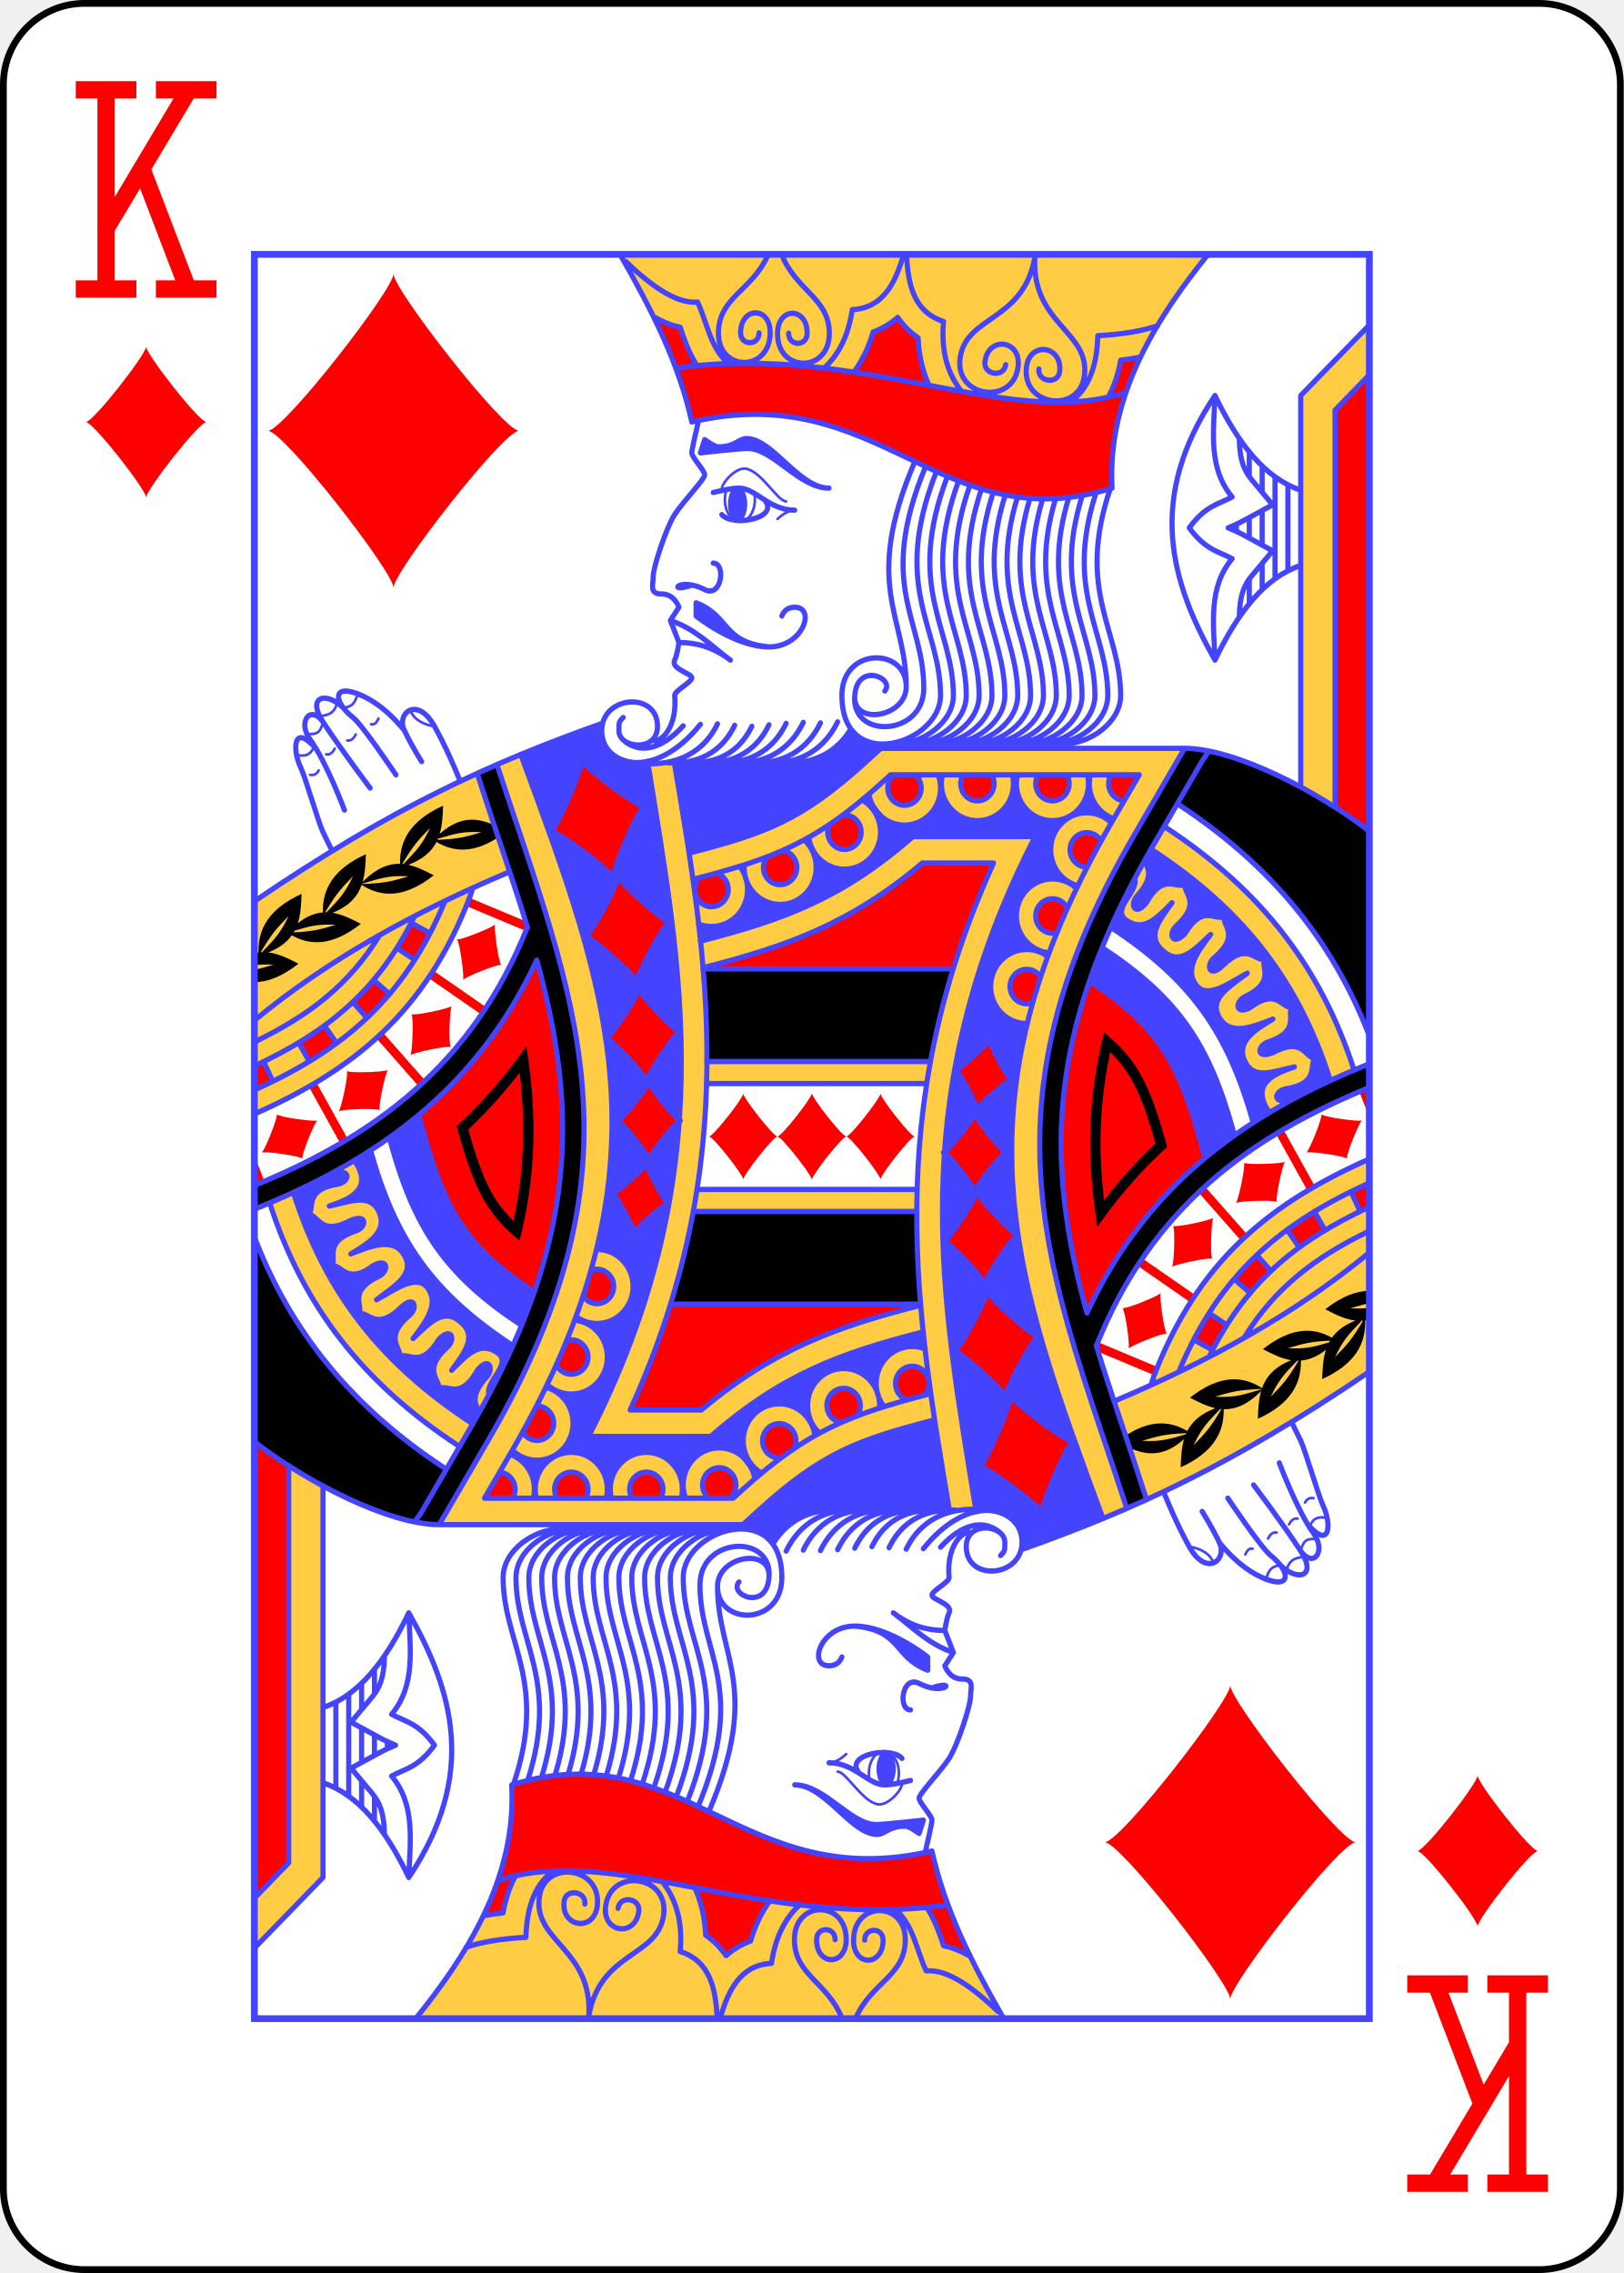
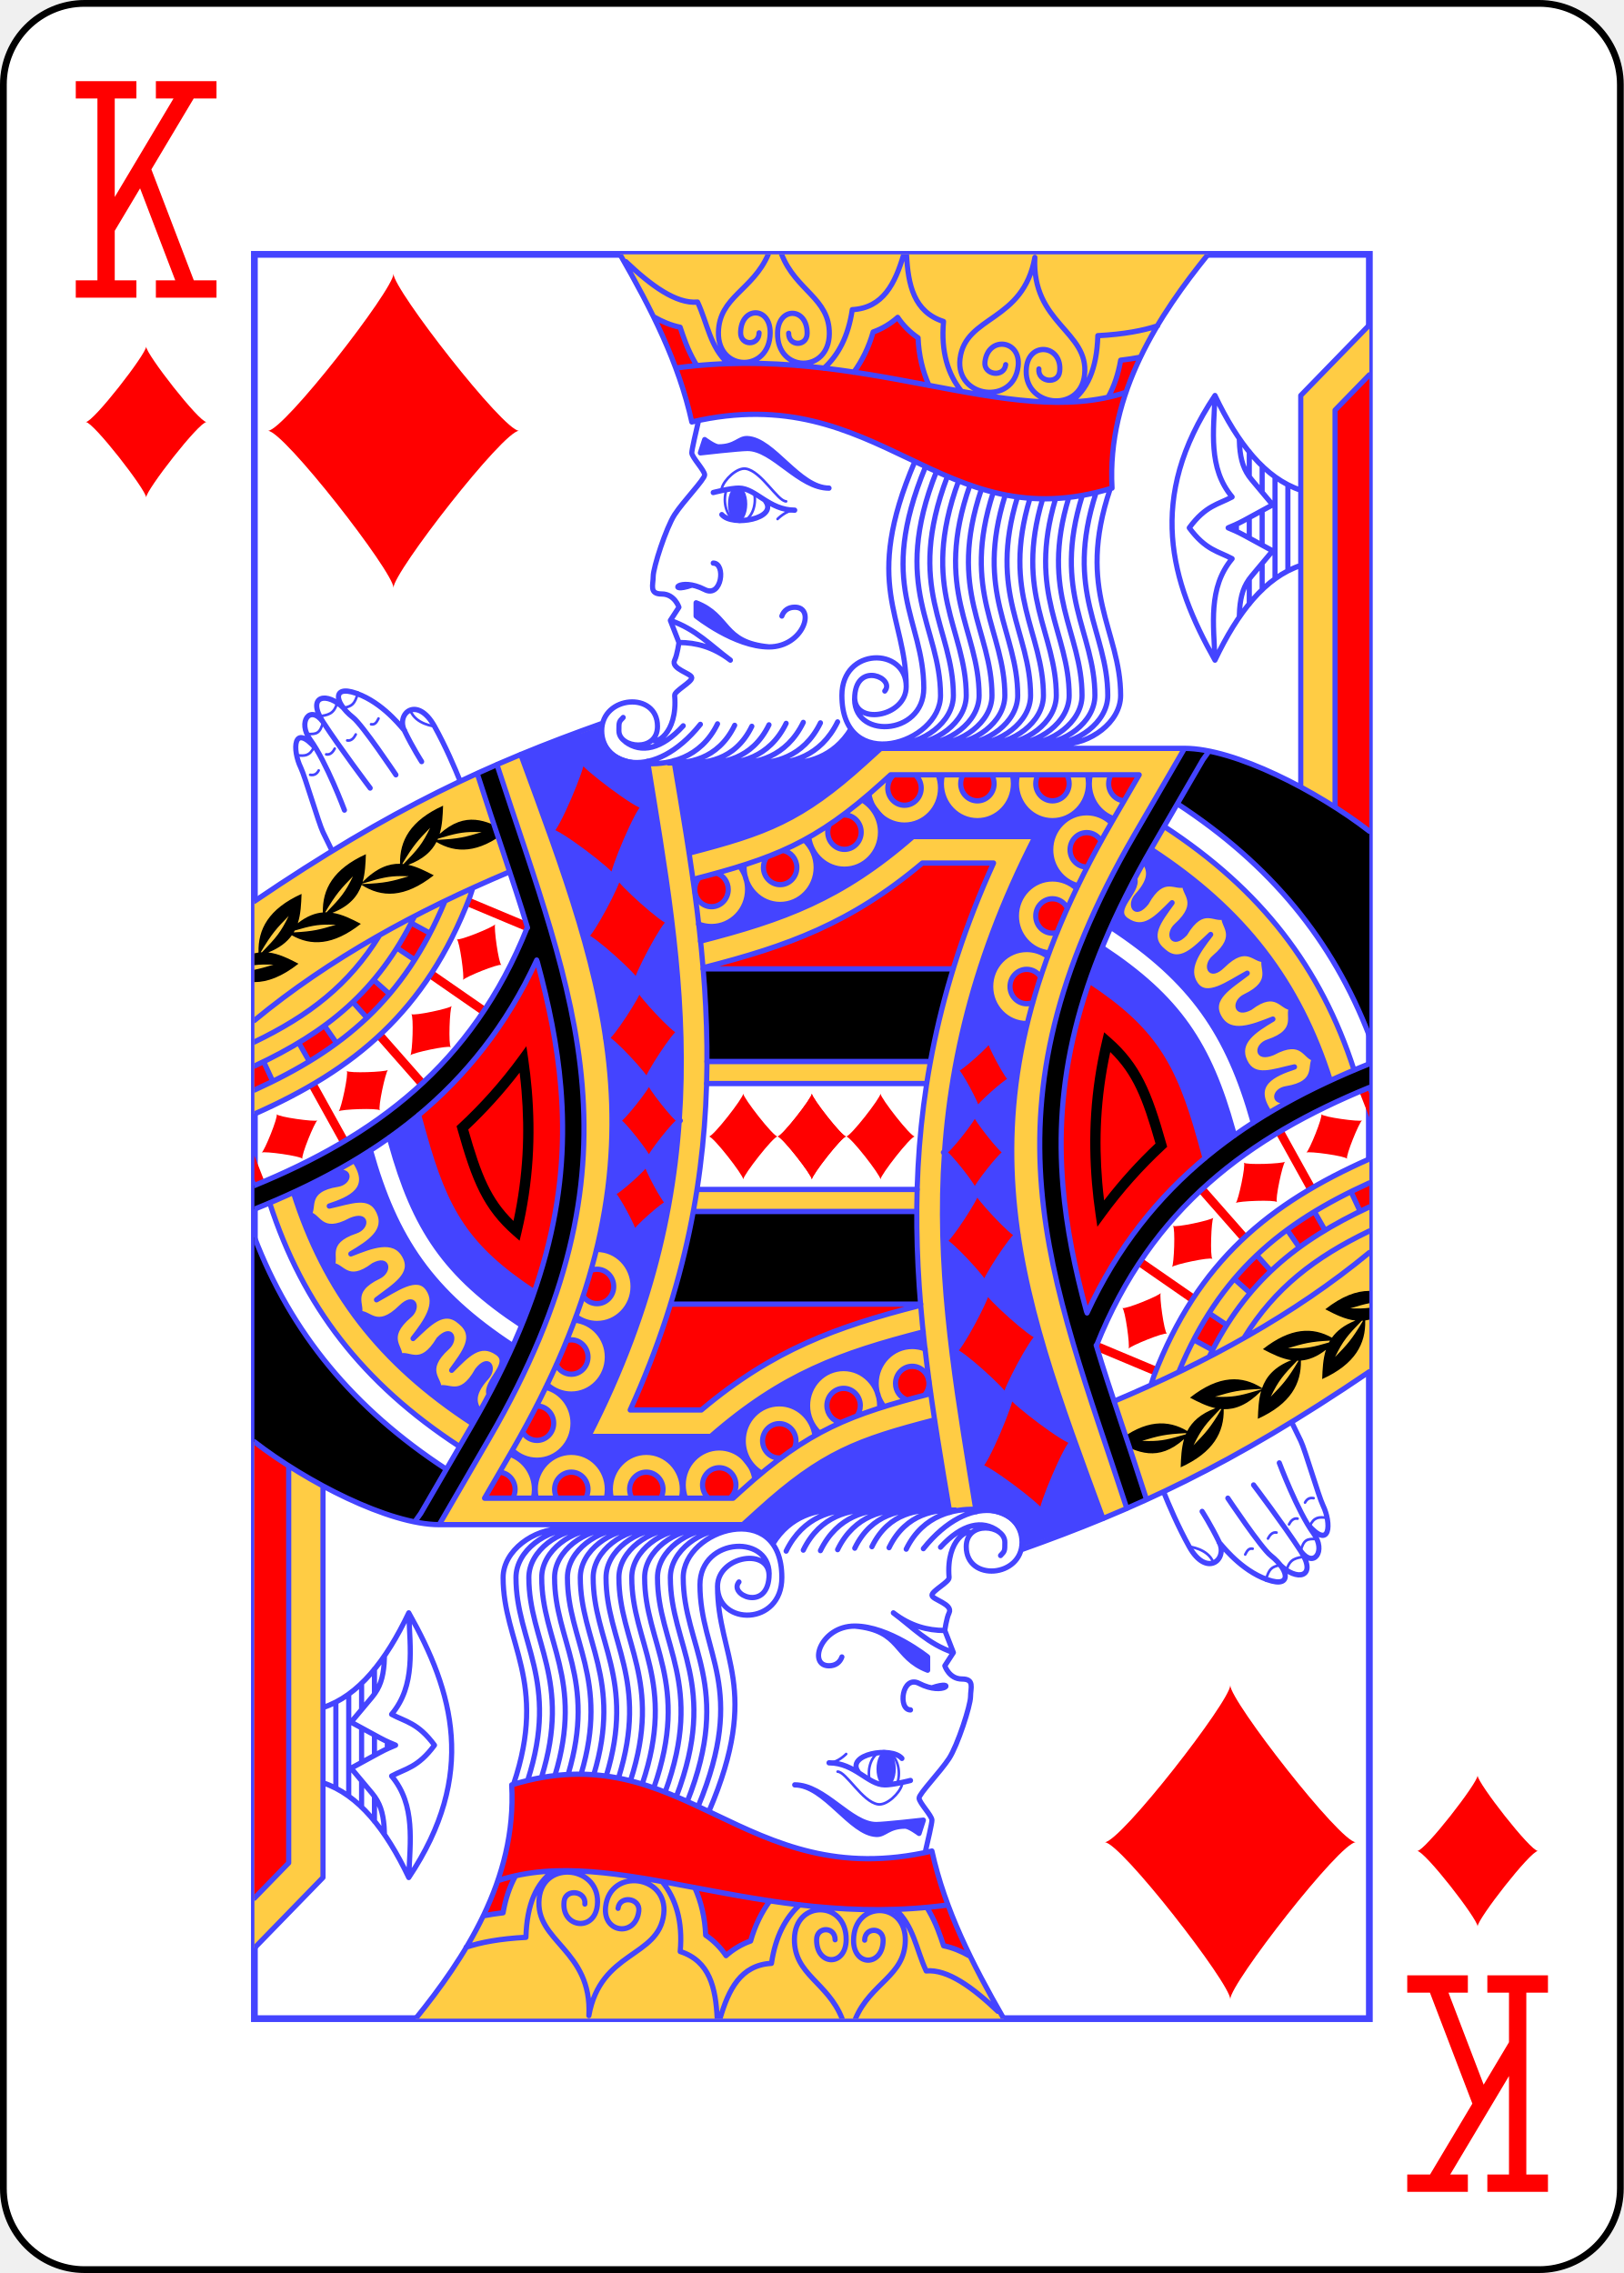
- <svg xmlns="http://www.w3.org/2000/svg" xmlns:xlink="http://www.w3.org/1999/xlink" class="card" face="KD" height="3.5in" preserveAspectRatio="none" viewBox="-120 -168 240 336" width="2.5in">
+ <svg xmlns="http://www.w3.org/2000/svg" xmlns:xlink="http://www.w3.org/1999/xlink" class="card king" face="KD" height="3.5in" preserveAspectRatio="none" viewBox="-120 -168 240 336" width="2.5in">
  <defs>
+     <symbol id="SDK" viewBox="-600 -600 1200 1200" preserveAspectRatio="xMinYMid">
+       <path d="M-400 0C-350 0 0 -450 0 -500C0 -450 350 0 400 0C350 0 0 450 0 500C0 450 -350 0 -400 0Z" fill="red" />
+     </symbol>
    <symbol id="VDK" viewBox="-500 -500 1000 1000" preserveAspectRatio="xMinYMid">
      <path d="M-285 -460L-85 -460M-185 -460L-185 460M-285 460L-85 460M85 -460L285 -460M185 -440L-170 155M85 460L285 460M185 440L-10 -70" stroke="red" stroke-width="80" stroke-linecap="square" stroke-miterlimit="1.5" fill="none" />
-     </symbol>
-     <symbol id="SDK" viewBox="-600 -600 1200 1200" preserveAspectRatio="xMinYMid">
-       <path d="M-400 0C-350 0 0 -450 0 -500C0 -450 350 0 400 0C350 0 0 450 0 500C0 450 -350 0 -400 0Z" fill="red" />
    </symbol>
    <symbol id="DK6" preserveAspectRatio="none" viewBox="0 0 1300 2000">
      <path stroke="#44F" stroke-linecap="round" stroke-linejoin="round" stroke-width="3" fill="none" d="M545,265c2.64,-9.531 17.644,-23.57 27.903,-22.032C591.207,245.713 610,280 620,280M630,290c-10,0 -20,10 -20,10M583.008,271.841c0.353,1.98 0.541,4.055 0.541,6.192 0,13.807 -7.835,25 -17.5,25 -9.665,0 -17.5,-11.193 -17.5,-25 0,-4.428 0.806,-8.588 2.22,-12.196M120.802,496.815c-3.725,13.385 -7.12,15.266 -16.172,17.234M96.463,508.491c-3.725,13.385 -11.329,13.379 -20.381,15.348M80.207,529.943c-3.725,13.385 -7.7,14.104 -18.204,13.751M69.59,558.281c-5.031,10.627 -11.039,10.476 -19.656,9.542M181.952,517.242C188.179,532.903 210,535 210,535M65,590c4.797,0.895 7.937,-1.11 10,-5M108.204,551.026c4.797,0.895 7.937,-2.906 10,-6.796M65,590c4.797,0.895 7.937,-1.11 10,-5M136.026,532.691c4.797,0.895 6.654,-2.65 8.717,-6.539M83.686,566.814c4.797,0.895 7.937,-2.65 10,-6.539" />
      <use xlink:href="#SDK" height="120" width="120" transform="translate(650,1000)scale(1,0.972)rotate(0)translate(-60,-60)" />
      <use xlink:href="#SDK" height="120" width="120" transform="translate(570,1000)scale(1,0.972)rotate(0)translate(-60,-60)" />
      <use xlink:href="#SDK" height="170" width="170" transform="translate(400,640)scale(1,0.972)rotate(-15)translate(-85,-85)" stroke="#44F" stroke-width="42.352" stroke-linejoin="round" stroke-linecap="round" />
      <use xlink:href="#SDK" height="150" width="150" transform="translate(435,765)scale(1,0.972)rotate(-10)translate(-75,-75)" stroke="#44F" stroke-width="48" stroke-linejoin="round" stroke-linecap="round" />
      <use xlink:href="#SDK" height="130" width="130" transform="translate(453,885)scale(1,0.972)rotate(-5)translate(-65,-65)" stroke="#44F" stroke-width="55.384" stroke-linejoin="round" stroke-linecap="round" />
      <use xlink:href="#SDK" height="110" width="110" transform="translate(460,982)scale(1,0.972)rotate(0)translate(-55,-55)" stroke="#44F" stroke-width="65.454" stroke-linejoin="round" stroke-linecap="round" />
      <use xlink:href="#SDK" height="100" width="100" transform="translate(450,1070)scale(1,0.972)rotate(10)translate(-50,-50)" stroke="#44F" stroke-width="72" stroke-linejoin="round" stroke-linecap="round" />
      <use xlink:href="#SDK" height="90" width="90" transform="translate(1259,1000)scale(1,0.972)rotate(60)translate(-45,-45)" />
      <use xlink:href="#SDK" height="90" width="90" transform="translate(1173,1052)scale(1,0.972)rotate(50)translate(-45,-45)" />
      <use xlink:href="#SDK" height="90" width="90" transform="translate(1094,1120)scale(1,0.972)rotate(40)translate(-45,-45)" />
      <use xlink:href="#SDK" height="90" width="90" transform="translate(1038,1209)scale(1,0.972)rotate(30)translate(-45,-45)" />
    </symbol>
    <symbol id="DK5" preserveAspectRatio="none" viewBox="0 0 1300 2000">
      <path stroke="#44F" stroke-linecap="round" stroke-linejoin="round" stroke-width="6" fill="none" d="M1205,261.182v97.637M1190,252.129V367.871M1175,350.311v29.996M1175,290.406l-10e-5,39.187M1175,239.693v29.996M1160,368.373v27.984M1160,298.355l10e-5,23.289M1160,223.643v27.984M1145,305.873v8.254M520.134,778.543C616.396,754.406 684.392,730.935 767.926,660h142.395c-156.787,297.276 -107.906,528.857 -68.797,765.254M525.766,808.059C620.591,784.352 694.855,758.784 778.836,690h83.006c-131.846,281.901 -89.778,512.978 -51.069,736.045M989.366,1432.945C889.254,1168.199 806.638,966.909 1000.051,642.941L1031.658,590H741.766l-9.922,8.756C653.494,667.888 603.995,685.13 511.713,708.48M1017.097,1421.323C928.021,1156.019 838.469,972.117 1025.811,658.32L1084.508,560H730.424l-18.43,16.26c-74.361,65.612 -115.843,79.924 -204.671,102.393M426.291,0.007C462.762,61.82 494.762,122.796 510,190 730,140 800,325 1000,265 993.852,157.297 1056.123,67.145 1111.966,-0.018M614.759,0.032C631.487,41.41 670.706,49.677 670.34,90.06c-0.408,44.997 -60.979,44.224 -60.335,-0.77 0.435,-30.41 34.906,-29.556 34.477,0.44 -0.215,14.998 -21.763,14.723 -21.548,-0.275M599.096,0.044C581.146,40.794 541.84,48.101 541.051,88.41c-0.88,44.991 59.691,45.764 60.335,0.77 0.435,-30.41 -34.048,-30.436 -34.477,-0.44 -0.215,14.998 21.333,15.273 21.548,0.275M910,3.41c-3.958,75.052 63.504,83.571 57.94,133.177 -5.014,44.699 -73.043,36.172 -67.764,-8.495 3.568,-30.189 42.241,-24.924 38.722,4.854 -1.76,14.889 -25.961,11.855 -24.201,-3.034M910,3.41C896.361,77.248 828.885,68.851 822.732,118.383c-5.544,44.633 62.485,53.162 67.764,8.495 3.568,-30.189 -35.203,-34.632 -38.722,-4.854 -1.76,14.889 22.442,17.923 24.201,3.034M491.884,128.804C710,100 880,200 1015.604,156.595M995.411,161.923C1002.408,149.77 1007.254,135.659 1010,120c8.271,-0.945 15.987,-2.113 23.204,-3.475M951.488,167.374c19.219,-13.488 30.892,-37.153 31.903,-75.195 30.425,-1.548 52.501,-5.644 69.805,-11.195M466.519,71.255c9.446,5.241 19.354,9.279 29.914,11.366 3.985,11.503 8.452,24.997 17.213,39.74 0.763,1.283 1.566,2.56 2.409,3.829M552.628,123.893C531.219,105.072 528.495,78.759 516.729,54.105 491.699,56.297 462.178,35.159 433.183,8.316M698.804,133.696c9.723,-12.91 17.517,-28.178 22.597,-45.676 10.847,-3.769 20.57,-9.546 28.66,-16.604 6.148,8.853 14.187,16.87 23.799,23.219 0.785,19.912 5.349,38.047 12.742,53.992M757.092,0.052C747.112,32.943 733.174,60.761 697.089,62.687 692.459,93.201 680.697,114.38 664.045,129.146M824.538,155.374C808.692,135.989 800.327,110.644 803.527,76.109 768.856,65.234 762.116,34.589 760.381,0.043M0.128,733.28C160.872,627.138 273.947,577.151 405.892,531.565M1084.508,560c58.556,0 155.048,48.393 215.606,93.996M1060.798,648.537c113.096,71.77 182.617,159.57 221.424,276.264M1045.468,674.302c108.824,68.979 172.626,150.486 209.091,262.347M1300.071,886.19C1257.215,777.442 1184.743,691.771 1076.171,622.798M998.735,762.9c94.583,60.402 136.897,120.761 165.899,221.531M988.568,785.964c89.063,57.044 124.762,109.898 152.397,206.618l1.791,6.27M973.923,823.823c78.203,50.361 103.128,90.662 128.581,179.747l5.989,20.963M1045.369,1281.592l3.338,-9.824c51.421,-130.622 135.35,-196.342 251.249,-246.259M1154.091,1227.949c35.812,-56.212 81.928,-90.805 145.814,-120.773M1113.379,1249.43c42.764,-84.642 101.834,-131.066 186.517,-169.544M1077.871,1266.58c47.687,-111.379 119.453,-168.575 222.006,-213.896M970.828,1200.002C1041.668,1050.464 1161.946,971.391 1299.957,917.595M981.741,1237.189C1046.058,1080.041 1161.175,999.873 1299.994,944.443M1002.278,1300.143c108.097,-44.364 209.475,-97.716 297.742,-168.601M970.203,1198.396c-13.491,-48.251 -23.451,-95.134 -27.496,-142.517 -9.688,-113.478 12.898,-231.197 104.568,-384.744l58.697,-98.32 7.089,-9.682M1039.892,1410.606c-19.667,-59.873 -42.017,-121.299 -58.398,-173.96M523.076,810 814.875,810M527.684,915 788.328,915M527.262,940 783.957,940M1113.101,1200.255l20.73,13.447M1142.463,1161.465l18.51,16.033M1168.828,1134.571l16.461,17.846M1204.197,1105.897l14.1,19.81M1236.013,1085.268l12.336,21.066M1278.611,1062.598l10.579,22.262M1095.363,1230.498l21.824,11.578M1220,603.865V160l80,-80M1260,626.748V176.568l39.999,-39.999M1219.982,352.664C1178.5,366.005 1146.587,405.675 1120,460c-1.436,-40.363 -8.306,-82.087 20,-115 -16.063,-8.511 -30.68,-9.463 -50,-35 19.32,-25.537 33.937,-26.489 50,-35 -28.306,-32.913 -21.436,-74.637 -20,-115 26.587,54.325 58.5,93.995 99.982,107.336M1148.301,411.435c0.056,-3.197 0.194,-6.275 0.441,-9.224 1.32,-15.756 4.72,-26.855 14.004,-37.65l24.494,-28.482 -33.195,-17.588c-8.638,-4.577 -14.026,-6.531 -18.703,-8.49 4.677,-1.959 10.065,-3.914 18.703,-8.49l33.195,-17.588 -24.494,-28.482c-9.284,-10.795 -12.684,-21.895 -14.004,-37.65 -0.247,-2.949 -0.385,-6.027 -0.441,-9.224M1120,160c-80.254,116.73 -51.745,210.787 0,300M708.559,618.376A42,42 0 0 1 730,655v0a42,42 0 0 1 -42,42 42,42 0 0 1 -41.598,-36.205M686.029,635.6A19.5,19.5 0 0 1 688,635.5 19.5,19.5 0 0 1 707.5,655 19.5,19.5 0 0 1 688,674.5 19.5,19.5 0 0 1 668.5,655a19.5,19.5 0 0 1 2.091,-8.784M797.229,589.997A42,42 0 0 1 800,605 42,42 0 0 1 758,647 42,42 0 0 1 716.564,611.857M770.453,589.995A19.5,19.5 0 0 1 777.5,605 19.5,19.5 0 0 1 758,624.5 19.5,19.5 0 0 1 738.5,605a19.5,19.5 0 0 1 7.055,-15.012M883.79,589.99A42,42 0 0 1 885,600a42,42 0 0 1 -42,42 42,42 0 0 1 -42,-42 42,42 0 0 1 1.211,-10.012M859.734,589.989A19.5,19.5 0 0 1 862.5,600 19.5,19.5 0 0 1 843,619.5 19.5,19.5 0 0 1 823.5,600a19.5,19.5 0 0 1 2.767,-10.012M971.29,589.99A42,42 0 0 1 972.5,600a42,42 0 0 1 -42,42 42,42 0 0 1 -42,-42 42,42 0 0 1 1.211,-10.012M947.234,589.989A19.5,19.5 0 0 1 950,600 19.5,19.5 0 0 1 930.5,619.5 19.5,19.5 0 0 1 911,600a19.5,19.5 0 0 1 2.767,-10.012M1001.961,639.758A42,42 0 0 1 973.5,600a42,42 0 0 1 1.211,-10.012M1014.087,619.449A19.5,19.5 0 0 1 996,600a19.5,19.5 0 0 1 2.767,-10.012M960.294,715.741A42,42 0 0 1 928.5,675a42,42 0 0 1 42,-42 42,42 0 0 1 28.739,11.372M971.157,694.489A19.5,19.5 0 0 1 970.5,694.5 19.5,19.5 0 0 1 951,675a19.5,19.5 0 0 1 19.5,-19.5 19.5,19.5 0 0 1 16.785,9.575M926.665,791.825A42,42 0 0 1 888.5,750a42,42 0 0 1 42,-42 42,42 0 0 1 28.229,10.901M935.972,768.717A19.5,19.5 0 0 1 930.5,769.5 19.5,19.5 0 0 1 911,750a19.5,19.5 0 0 1 19.5,-19.5 19.5,19.5 0 0 1 17.494,10.885M901.237,871.994A42,42 0 0 1 900.5,872a42,42 0 0 1 -42,-42 42,42 0 0 1 42,-42 42,42 0 0 1 24.636,7.984M907.72,848.114A19.5,19.5 0 0 1 900.5,849.5 19.5,19.5 0 0 1 881,830a19.5,19.5 0 0 1 19.5,-19.5 19.5,19.5 0 0 1 16.278,8.763M641.043,663.734A42,42 0 0 1 655,695a42,42 0 0 1 -42,42 42,42 0 0 1 -42,-42 42,42 0 0 1 0.104,-2.949M615.923,675.72A19.5,19.5 0 0 1 632.5,695 19.5,19.5 0 0 1 613,714.5 19.5,19.5 0 0 1 593.5,695a19.5,19.5 0 0 1 4.158,-12.037M565.706,693.65A42,42 0 0 1 575,720a42,42 0 0 1 -42,42 42,42 0 0 1 -15.083,-2.802M538.79,701.38A19.5,19.5 0 0 1 552.5,720 19.5,19.5 0 0 1 533,739.5 19.5,19.5 0 0 1 513.5,720a19.5,19.5 0 0 1 5.342,-13.409M795.159,246.412C741.578,377.816 800,422.21 800,500c0,55 -115,90 -115,0 0,-55 75,-55 75,-10 0,35 -62.765,44.891 -60,10 3.052,-38.508 47.487,-19.355 35,-5M782.517,240.733C724.777,376.332 780.484,412.89 780.484,491.79 780.484,546.79 695,550 700,500M770,235C708.212,375.321 760,410 760,490M807.997,251.821C758.185,379.052 815,423.287 815,500c0,30.823 -36.118,55.365 -67.872,55.144M821.048,256.901C774.7,380.245 830,424.317 830,500c0,30.823 -36.118,55.365 -67.872,55.144M834.323,261.583C791.102,381.375 845,425.282 845,500c0,30.823 -36.118,55.365 -67.872,55.144M847.748,266.039C807.441,382.477 860,426.216 860,500c0,30.823 -36.118,55.365 -67.872,55.144M861.464,269.818C823.58,383.434 875,427.02 875,500c0,30.823 -36.118,55.365 -67.872,55.144M875.463,272.868C839.501,384.221 890,427.677 890,500c0,30.823 -36.118,55.365 -67.872,55.144M889.737,275.142C855.189,384.816 905,428.171 905,500c0,30.823 -36.118,55.365 -67.872,55.144M904.283,276.596C870.629,385.201 920,428.489 920,500c0,30.823 -36.118,55.365 -67.872,55.144M919.1,277.188C885.809,385.358 935,428.619 935,500c0,30.823 -36.118,55.365 -67.872,55.144M934.195,276.881C900.716,385.277 950,428.552 950,500c0,30.823 -36.118,55.365 -67.872,55.144M949.583,275.634C915.338,384.946 965,428.278 965,500c0,30.823 -36.118,55.365 -67.872,55.144M965.29,273.405C929.663,384.36 980,427.793 980,500c0,30.823 -36.118,55.365 -67.872,55.144M981.353,270.151C943.68,383.519 995,427.091 995,500c0,30.823 -36.118,55.365 -67.872,55.144M997.87,265.686C957.335,382.389 1010,426.142 1010,500c0,30.823 -36.118,55.365 -67.872,55.144M520,532.778C465.796,598.504 405,580 405,540c0,-40 65,-45 65,-5 0,30 -45,25 -45,5 0,-10 0,-10 5,-15M500,534.444c-25.083,26.791 -49.177,31.341 -67.463,18.093M540,532.222c-20,40 -57.915,45.684 -79.403,45.122M560,533.889c-20,40 -55.863,43.196 -77.35,42.634M580,535c-20,40 -55.863,42.085 -77.35,41.523M600,533.333c-20,40 -55.863,43.752 -77.35,43.19M620,531.667c-20,40 -55.863,45.418 -77.35,44.857M640,530.556c-20,40 -55.863,46.529 -77.35,45.968M660,531.111c-20,40 -55.863,45.974 -77.35,45.412M680,530c-20,40 -55.863,47.085 -77.35,46.523M695.523,538.013c-20.53,32.953 -52.907,39.032 -72.873,38.511M517.827,188.827C514.886,200.909 510,221.505 510,225c0,5 15,20 15,25 0,5 -25,30 -35,45 -10,15 -25,60 -25,70 0,10 -5,20 10,20 15,0 20,15 20,15l-10,15 10,25c0,0 -1.838,13.675 -5,20 -5,10 20,15 20,20 0,5 -20.437,15.019 -20,20 3.908,44.548 -24.383,56.24 -25,50M535,350c15,0 10,40 -10,30 -30,-15 -45,5 -15,-5M615,410c2.205,-6.063 7.383,-10 15,-10 25,0 10,45 -30,45 -40,0 -85,-35 -85,-35v-15c40,15 30,45 85,50M495,440c20,0 40,5 60,20 -22.925,-16.544 -40,-35 -70,-45M525,210l-5,15c0,0 45,-5 55,-5 30,0 60,45 95,45 -35,0 -65,-55 -95.29,-56.161 -9.993,-0.383 -13.614,9.419 -33.614,9.419C536.382,218.258 525,210 525,210v0M630,290c-30,0 -45.346,-24.918 -65,-25 -10.138,-0.042 -30,5 -30,5M595.871,279.644C610.873,299.647 557.374,309.072 545,295M239.869,597.116C233.831,582.484 222.966,557.691 210,535c-20,-35 -45,-15 -35,5 10,20 20,35 20,35M175.29,539.935C173.609,538.913 154.066,512.457 125,500c-35,-15 -33.238,7.222 -10,25 11.232,8.593 50,65 50,65M105,515.29C85,495 60,500 80,530c20,30 55,75 55,75M80,530c-15,-20 -30,0 -15,20 18.974,25.298 40,80 40,80M72.032,560.581C45,530 44.064,561.807 54.064,581.807 59.064,591.807 75,645 80,655l10.701,21.402M1037.564,687.87c4.723,7.868 11.471,18.196 -8.343,39.341 -9.126,9.74 -2.687,24.18 10.778,7.789 20,-35 35,-15 45.124,-20.988 -2.689,9.832 20.209,20.598 -10.091,47.185C1065,770 1070,785 1085,770c21.131,-34.329 35.471,-13.85 45.785,-19.505 -3.009,9.739 19.527,21.246 -11.625,46.831 -10.315,8.471 -5.807,23.626 9.675,9.124 29.05,-27.948 37.808,-4.532 49.209,-7.426 -5.35,8.677 13.588,25.457 -22.975,42.431 -12.106,5.62 -11.535,21.421 6.008,12.4 31.172,-23.044 37.003,1.267 48.672,-0.212 -6.37,7.958 10.376,26.927 -27.988,39.306 -12.702,4.099 -14.066,19.851 5.655,12.036 35.69,-18.741 37.573,6.188 49.328,6.588 -7.557,6.841 5.952,28.236 -33.894,34.343 -13.193,2.022 -17.049,17.356 3.665,12.783M1026.493,707.762c4.572,14.621 -28.113,34.819 -9.701,47.174 20.48,13.743 35.303,-2.517 53.208,-19.936 -14.905,20.047 -30.697,38.701 -10,55 19.435,16.731 36.52,-2.195 54.984,-19.021 -15.551,19.55 -29.984,39.021 -17.594,56.48 12.792,18.024 38.142,-0.888 60.229,-12.558 -19.949,15.036 -45.281,28.286 -32.619,50.099 12.547,21.614 39.189,10.789 62.536,1.905C1165.9,879.391 1144.168,892.816 1155,915c10.372,21.24 33.237,11.175 57.702,6.126 -23.926,7.689 -52.164,19.089 -29.302,51.671" />
    </symbol>
    <symbol id="DK4" preserveAspectRatio="none" viewBox="0 0 1300 2000">
      <path fill="black" d="M1084.508,560l-58.697,98.32c-187.341,313.797 -97.789,497.698 -8.713,763.002l23.092,-10.266 -57.762,-175.512C1046.875,1079.487 1161.668,999.68 1300,944.443V917.615C1161.979,971.411 1041.672,1050.455 970.828,1200.002l0.795,2.709 -1.42,-4.314c-13.491,-48.251 -23.451,-95.135 -27.496,-142.518 -9.688,-113.478 12.898,-231.197 104.568,-384.744l58.697,-98.32 -29.781,49.916C1184.687,691.728 1257.135,777.351 1300,886.016V653.916C1247.887,614.69 1169.327,573.443 1112.02,562.904l-0.064,0.107zM220,625c-38.243,16.869 -50.73,39.82 -50.184,65.85 -13.29,-0.348 -27.534,4.811 -43.621,20.596C129.141,701.541 129.613,690.786 130,680 91.688,696.899 79.224,719.903 79.818,745.99 70.668,746.731 61.03,750.275 50.633,758.205 54.076,747.821 54.59,736.429 55,725 16.463,741.999 4.078,765.174 4.83,791.451 3.236,791.66 1.626,791.963 0,792.354v13.449C6.455,804.98 13.029,804.849 22.26,805.217 13.211,807.838 6.837,809.679 0,811.016v13.971c15.197,7.2e-4 32.097,-6.118 51.395,-20.848 -11.463,-5.788 -22.95,-11.437 -35.184,-12.781 13.191,-5.09 21.793,-11.762 27.439,-19.451 22.217,12.236 47.947,11.85 80.484,-12.984 -10.803,-5.455 -21.628,-10.784 -33.078,-12.506 19.825,-7.612 29.328,-18.781 34.014,-31.607 23.029,14.305 49.765,15.292 84.064,-10.887 -9.735,-4.916 -19.487,-9.734 -29.699,-11.9 17.505,-6.371 27.302,-15.398 32.848,-25.889 22.528,13.014 48.645,13.135 81.852,-12.211 -23.778,-12.007 -47.654,-23.447 -78.109,3.057C219.116,646.927 219.606,635.981 220,625Zm-15,25c-9.295,18.589 -14.428,24.37 -31.143,41.131 -0.468,-0.051 -0.936,-0.103 -1.406,-0.141C185.522,669.587 190.885,664.115 205,650Zm52.279,4.807c2.377,0.016 4.928,0.082 7.721,0.193 -19.154,5.548 -26.54,7.606 -51.529,8.73 0.201,-0.437 0.382,-0.881 0.57,-1.322 19.619,-5.653 27.964,-7.704 43.238,-7.602zm-85,50c2.377,0.016 4.928,0.082 7.721,0.193 -19.935,5.775 -27.006,7.775 -54.58,8.869 0.053,-0.152 0.095,-0.308 0.146,-0.461 22.238,-6.438 30.551,-8.71 46.713,-8.602zM115,705c-9.241,18.483 -14.365,24.3 -30.852,40.84 -0.535,-0.007 -1.073,-8e-5 -1.611,0.012C95.545,724.565 100.916,719.084 115,705ZM40,750C30.713,768.575 25.582,774.362 8.898,791.092 8.378,791.113 7.854,791.152 7.33,791.191 20.491,769.62 25.841,764.159 40,750Zm47.279,9.807c2.377,0.016 4.928,0.082 7.721,0.193 -18.542,5.371 -26.021,7.474 -49.139,8.623 0.419,-0.687 0.814,-1.383 1.193,-2.084 17.576,-5.021 25.721,-6.83 40.225,-6.732zM523.076,810 527.684,915H788.328L814.875,810Zm467.709,71.871 -2.305,9.463c-13.936,57.217 -16.337,109.636 -11.896,161.652 0.997,11.684 2.414,23.387 4.166,35.131l2.119,14.211 8.615,-11.498c21.298,-28.422 44.77,-53.825 69.992,-76.621l2.783,-2.516 -1.043,-3.606c-17.22,-59.464 -30.254,-90.3 -65.016,-119.902zm7.127,22.383c26.414,25.135 37.62,51.977 52.734,103.687 -21.305,19.517 -41.323,40.983 -59.904,64.463 -0.855,-6.832 -1.621,-13.647 -2.201,-20.438 -4.087,-47.877 -2.144,-95.767 9.371,-147.713z" />
    </symbol>
    <symbol id="DK3" preserveAspectRatio="none" viewBox="0 0 1300 2000">
      <path fill="#44F" d="M600,445c-40,0 -85,-35 -85,-35v-15c40,15 30,45 85,50M525,210l-5,15c0,0 45,-5 55,-5 30,0 60,45 95,45 -35,0 -65,-55 -95.29,-56.161 -9.993,-0.383 -13.614,9.419 -33.614,9.419C536.382,218.258 525,210 525,210ZM574.667,283.061a11.249,20.385 0 0 1 -11.249,20.385 11.249,20.385 0 0 1 -11.249,-20.385 11.249,20.385 0 0 1 11.249,-20.385 11.249,20.385 0 0 1 11.249,20.385zM489.009,572.698l133.641,3.825c19.965,0.522 52.342,-5.558 72.988,-38.356 8.822,11.653 21.897,16.73 35.872,16.969l-1.087,4.864 -18.43,16.26c-74.361,65.612 -115.843,79.924 -204.951,102.132 -5.836,-35.709 -11.98,-70.798 -18.034,-105.693zM800,605c0,23.196 -18.804,42 -42,42 -29.839,0.637 -35.202,-40.062 -49.393,-28.596C721.821,625.845 730,639.832 730,655c0,23.196 -18.804,42 -42,42 -20.928,0 -38.655,-15.406 -41.584,-36.119 -1.783,0.981 -3.565,1.936 -5.35,2.877C649.933,671.723 655,683.08 655,695c0,23.196 -18.804,42 -42,42 -17.875,0 -33.131,-11.171 -39.195,-26.908C574.588,713.315 575,716.639 575,720c0,23.196 -18.804,42 -42,42 -5.157,0 -10.269,-0.949 -15.082,-2.801l2.217,19.344C616.397,754.406 684.392,730.935 767.926,660h142.395c-156.787,297.276 -107.906,528.857 -68.797,765.254 30.599,0.378 51.772,10.196 52.529,40.46l95.313,-32.769C915.034,1236.375 850.349,1074.787 901.131,871.994 900.92,871.997 900.71,872 900.5,872c-23.196,0 -42,-18.804 -42,-42 0,-23.196 18.804,-42 42,-42 8.804,0 17.383,2.768 24.527,7.908 0.513,-1.363 1.03,-2.727 1.553,-4.094C905.003,789.792 888.5,771.681 888.5,750c0,-23.196 18.804,-42 42,-42 10.39,0 20.407,3.853 28.121,10.809 0.51,-1.034 1.019,-2.069 1.535,-3.105C941.543,710.973 928.5,694.217 928.5,675c0,-23.196 18.804,-42 42,-42 10.667,0 20.933,4.058 28.717,11.352 0.28,-0.471 0.553,-0.939 0.834,-1.41l1.902,-3.186C984.939,633.958 973.5,617.975 973.5,600c0,-3.37 0.407,-6.727 1.209,-10h-3.418c0.802,3.273 1.209,6.63 1.209,10 0,23.196 -18.804,42 -42,42 -23.196,0 -42,-18.804 -42,-42 0,-3.37 0.407,-6.727 1.209,-10h-5.918c0.802,3.273 1.209,6.63 1.209,10 0,23.196 -18.804,42 -42,42 -23.196,0 -42,-18.804 -42,-42 0,-3.37 0.407,-6.727 1.209,-10 -9.2,-1.207 -2.261,7.468 -2.209,15zm175.104,-15 55.566,1.654 0.988,-1.654zM998.735,762.9c94.583,60.402 136.897,120.761 165.899,221.531L1183.4,972.797c-22.862,-32.583 5.376,-43.982 29.302,-51.671 -24.465,5.049 -47.331,15.115 -57.702,-6.126 -10.832,-22.184 10.9,-35.609 32.536,-48.095 -23.348,8.883 -49.99,19.709 -62.536,-1.905 -12.662,-21.813 12.67,-35.063 32.619,-50.099 -22.087,11.67 -47.437,30.582 -60.229,12.558C1085,810 1099.433,790.529 1114.984,770.979 1096.52,787.805 1079.435,806.731 1060,790c-20.697,-16.299 -4.905,-34.953 10,-55 -17.905,17.419 -32.729,33.679 -53.208,19.936 -18.412,-12.355 14.274,-32.553 9.701,-47.174m228.066,228.887C1218.094,824.788 1154.292,743.281 1045.468,674.302l-7.904,13.568c4.723,7.868 11.471,18.196 -8.343,39.341 -9.126,9.74 -2.687,24.18 10.778,7.789 20,-35 35,-15 45.124,-20.988 -2.689,9.832 20.209,20.598 -10.091,47.185C1065,770 1070,785 1085,770c21.131,-34.329 35.471,-13.85 45.785,-19.505 -3.009,9.739 19.527,21.246 -11.625,46.831 -10.315,8.471 -5.807,23.626 9.675,9.124 29.05,-27.948 37.808,-4.532 49.209,-7.426 -5.35,8.677 13.588,25.457 -22.975,42.431 -12.106,5.62 -11.535,21.421 6.008,12.4 31.172,-23.044 37.003,1.267 48.672,-0.212 -6.37,7.958 10.376,26.927 -27.988,39.306 -12.702,4.099 -14.066,19.851 5.655,12.036 35.69,-18.741 37.573,6.188 49.328,6.588 -7.557,6.841 5.952,28.236 -33.894,34.343 -13.193,2.022 -17.049,17.356 3.665,12.783zM1142.756,998.852l-1.791,-6.27C1113.331,895.862 1077.631,843.008 988.568,785.964l-14.645,37.859c78.203,50.361 103.128,90.662 128.581,179.747l5.989,20.963" />
    </symbol>
    <symbol id="DK2" preserveAspectRatio="none" viewBox="0 0 1300 2000">
      <path fill="red" d="M750.061,71.416c-8.09,7.058 -17.813,12.834 -28.66,16.604 -5.08,17.498 -12.873,32.766 -23.09,45.496 -57.344,-8.466 -118.21,-13.386 -182.865,-7.311 -0.234,-1.283 -1.036,-2.56 -1.799,-3.844C504.886,107.618 500.418,94.124 496.434,82.621 485.874,80.534 475.965,76.498 466.756,72.613 485.609,111.419 500.836,149.583 510,190c220,-50 290,135 490,75 -3.103,-54.365 11.226,-104.257 33.283,-148.727 -7.295,1.614 -15.012,2.782 -23.283,3.727 -2.746,15.659 -7.591,29.77 -15.182,42.076 -62.438,13.153 -131.213,0.635 -208.168,-13.49 -7.44,-15.904 -12.004,-34.04 -12.789,-53.951C764.249,88.286 756.208,80.269 750.061,71.416ZM1300,136.57l-40,39.998 1.262,450.93c14.241,8.907 27.212,17.772 38.738,26.432zm-186.938,426.562 -7.09,9.682 -58.697,98.32zm-88.004,26.094c-8.764,0.254 -24.385,4.427 -26.291,0.762C996.957,593.014 996,596.474 996,600c0,10.221 7.893,18.709 18.088,19.449 -2.566,-4.934 19.251,-23.801 16.686,-28.734 -0.635,-1.222 -2.794,-1.573 -5.715,-1.488zm-279.504,0.762C741.086,593.693 738.5,599.195 738.5,605c0,10.77 8.73,19.5 19.5,19.5 10.77,0 19.5,-8.73 19.5,-19.5 0,-5.801 -2.583,-11.301 -7.047,-15.006zm80.713,0C824.457,593.014 823.5,596.474 823.5,600c0,10.77 8.73,19.5 19.5,19.5 10.77,0 19.5,-8.73 19.5,-19.5 0,-3.526 -0.956,-6.986 -2.766,-10.012zm87.5,0C911.957,593.014 911,596.474 911,600c0,10.77 8.73,19.5 19.5,19.5 10.77,0 19.5,-8.73 19.5,-19.5 0,-3.526 -0.956,-6.986 -2.766,-10.012zM688,635.5c-0.658,0 -1.316,0.033 -1.971,0.1l-15.439,10.615C669.215,648.939 668.5,651.949 668.5,655c0,10.77 8.73,19.5 19.5,19.5 10.77,0 19.5,-8.73 19.5,-19.5 0,-10.77 -8.73,-19.5 -19.5,-19.5zm282.5,20c-10.77,0 -19.5,8.73 -19.5,19.5 0,10.77 8.73,19.5 19.5,19.5 0.219,0 0.437,-0.005 0.656,-0.012l16.129,-29.414C983.776,659.14 977.394,655.5 970.5,655.5Zm-354.578,20.221 -18.264,7.242C594.964,686.397 593.5,690.635 593.5,695c0,10.77 8.73,19.5 19.5,19.5 10.77,0 19.5,-8.73 19.5,-19.5 0,-9.641 -7.046,-17.834 -16.578,-19.279zM778.836,690c-83.981,68.784 -158.246,94.352 -254.416,119.029l290.469,0.773C827.249,770.72 842.715,730.895 861.842,690ZM538.791,701.379 518.842,706.592C515.412,710.214 513.5,715.012 513.5,720c0,10.77 8.73,19.5 19.5,19.5 10.77,0 19.5,-8.73 19.5,-19.5 0,-8.539 -5.555,-16.085 -13.709,-18.621zM930.5,730.5c-10.77,0 -19.5,8.73 -19.5,19.5 0,10.77 8.73,19.5 19.5,19.5 1.852,0 3.695,-0.264 5.473,-0.783l12.021,-27.332C944.712,734.721 937.928,730.5 930.5,730.5Zm-30,80c-10.77,0 -19.5,8.73 -19.5,19.5 0,10.77 8.73,19.5 19.5,19.5 2.473,0 4.924,-0.471 7.221,-1.387l9.057,-28.85C913.169,813.793 907.054,810.5 900.5,810.5Zm73.379,13.072c-30.287,84.62 -37.401,159.34 -31.172,232.307 4.045,47.383 14.005,94.266 27.809,143.32 35.467,-73.406 82.796,-130.262 138.201,-174.976l-6.213,-20.652c-25.453,-89.086 -50.378,-129.386 -128.625,-179.998zm323.728,121.934 -9.275,3.736 11.668,28.965v-26.762zm-97.826,46.551 -8.687,4.953 36.732,64.4 8.685,-4.955zM1300,1054.014l-21.389,8.584 10.578,22.262 10.81,-4.838zm-191.68,2.728 -7.414,6.711 49.477,54.662 7.414,-6.709zm127.693,28.525 -31.816,20.629 14.1,19.811 30.053,-19.373zm-67.186,49.303 -26.365,26.895 18.51,16.033 24.316,-25.082zm-133.647,3.555 -5.588,8.293 61.828,41.656 5.588,-8.293zm77.92,62.129 -17.738,30.244 21.824,11.578 16.645,-28.375zm-129.352,32.91 -3.77,9.262 69.168,28.16 3.772,-9.262z" />
    </symbol>
    <symbol id="DK1" preserveAspectRatio="none" viewBox="0 0 1300 2000">
      <path fill="#FC4" d="M426.281 0C462.753 61.814 494.762 122.794 510 190C730 140 800 325 1000 265C993.852 157.302 1056.115 67.163 1111.957 0L426.281 0zM1300 80L1220 160L1220.459 604.092C1249.616 619.405 1277.339 636.87 1300 653.92L1300 80zM730.424 560L711.994 576.26C637.633 641.872 596.151 656.183 507.322 678.652L525.766 808.059C620.591 784.352 694.855 758.784 778.836 690L861.842 690C825.058 768.647 801.824 843.335 788.264 915L527.684 915L527.262 940L783.893 940C755.889 1115.123 784.125 1272.482 810.773 1426.045C859.06 1422.486 905.718 1420.394 895 1470L1017.098 1421.322C928.022 1156.018 838.469 972.117 1025.811 658.32L1084.508 560L730.424 560zM1060.797 648.537L1045.469 674.303C1154.293 743.282 1218.094 824.787 1254.559 936.648L1282.223 924.801C1243.415 808.107 1173.893 720.307 1060.797 648.537zM1037.564 687.869L1026.492 707.762C1031.065 722.383 998.379 742.58 1016.791 754.936C1037.271 768.678 1052.094 752.419 1070 735C1055.095 755.047 1039.303 773.701 1060 790C1079.435 806.731 1096.52 787.804 1114.984 770.979C1099.434 790.529 1085.001 810 1097.391 827.459C1110.182 845.483 1135.532 826.57 1157.619 814.9C1137.67 829.937 1112.338 843.187 1125 865C1137.547 886.614 1164.189 875.789 1187.537 866.906C1165.901 879.392 1144.168 892.816 1155 915C1165.372 936.24 1188.238 926.174 1212.703 921.125C1188.777 928.814 1160.539 940.214 1183.4 972.797L1206.514 958.699C1185.799 963.272 1189.656 947.938 1202.85 945.916C1242.696 939.809 1229.187 918.413 1236.744 911.572C1224.989 911.173 1223.106 886.243 1187.416 904.984C1167.695 912.8 1169.057 897.048 1181.76 892.949C1220.123 880.57 1203.378 861.6 1209.748 853.643C1198.079 855.121 1192.248 830.812 1161.076 853.855C1143.534 862.877 1142.962 847.075 1155.068 841.455C1191.632 824.481 1172.693 807.7 1178.043 799.023C1166.642 801.917 1157.884 778.501 1128.834 806.449C1113.353 820.952 1108.845 805.797 1119.16 797.326C1150.312 771.742 1127.776 760.236 1130.785 750.496C1120.471 756.151 1106.131 735.671 1085 770C1070 785 1065 770 1075.033 761.197C1105.334 734.61 1082.434 723.844 1085.123 714.012C1074.999 720 1060 700 1040 735C1026.534 751.391 1020.096 736.951 1029.223 727.211C1049.037 706.066 1042.287 695.737 1037.564 687.869zM1300 1025.496C1184.082 1075.415 1100.133 1141.132 1048.707 1271.768L1045.547 1281.617C1031.376 1287.987 1016.888 1294.146 1002.258 1299.965C1014.443 1335.68 1027.685 1373.443 1040.189 1411.057C1119.216 1376.547 1200.51 1332.304 1300 1266.605L1300 1025.496z" />
    </symbol>
    <rect id="XDK" width="164.8" height="260.8" x="-82.4" y="-130.4" />
  </defs>
  <rect width="239" height="335" x="-119.5" y="-167.5" rx="12" ry="12" fill="white" stroke="black" />
+   <use xlink:href="#XDK" stroke="#44F" fill="none" />
  <use width="164.8" height="260.8" x="-82.4" y="-130.4" xlink:href="#DK1" />
  <use transform="rotate(180)" width="164.8" height="260.8" x="-82.4" y="-130.4" xlink:href="#DK1" />
  <use width="164.8" height="260.8" x="-82.4" y="-130.4" xlink:href="#DK2" />
  <use transform="rotate(180)" width="164.8" height="260.8" x="-82.4" y="-130.4" xlink:href="#DK2" />
  <use width="164.8" height="260.8" x="-82.4" y="-130.4" xlink:href="#DK3" />
  <use transform="rotate(180)" width="164.8" height="260.8" x="-82.4" y="-130.4" xlink:href="#DK3" />
  <use width="164.8" height="260.8" x="-82.4" y="-130.4" xlink:href="#DK4" />
  <use transform="rotate(180)" width="164.8" height="260.8" x="-82.4" y="-130.4" xlink:href="#DK4" />
  <use width="164.8" height="260.8" x="-82.4" y="-130.4" xlink:href="#DK5" />
  <use transform="rotate(180)" width="164.8" height="260.8" x="-82.4" y="-130.4" xlink:href="#DK5" />
  <use width="164.8" height="260.8" x="-82.4" y="-130.4" xlink:href="#DK6" />
  <use transform="rotate(180)" width="164.8" height="260.8" x="-82.4" y="-130.4" xlink:href="#DK6" />
  <use xlink:href="#VDK" height="32" width="32" x="-114.4" y="-156" />
  <use xlink:href="#SDK" height="26.769" width="26.769" x="-111.784" y="-119" />
  <use xlink:href="#SDK" height="55.68" width="55.68" x="-89.68" y="-132.16" />
  <g transform="rotate(180)">
    <use xlink:href="#VDK" height="32" width="32" x="-114.4" y="-156" />
    <use xlink:href="#SDK" height="26.769" width="26.769" x="-111.784" y="-119" />
    <use xlink:href="#SDK" height="55.68" width="55.68" x="-89.68" y="-132.16" />
  </g>
-   <use xlink:href="#XDK" stroke="#44F" fill="none" />
</svg>
